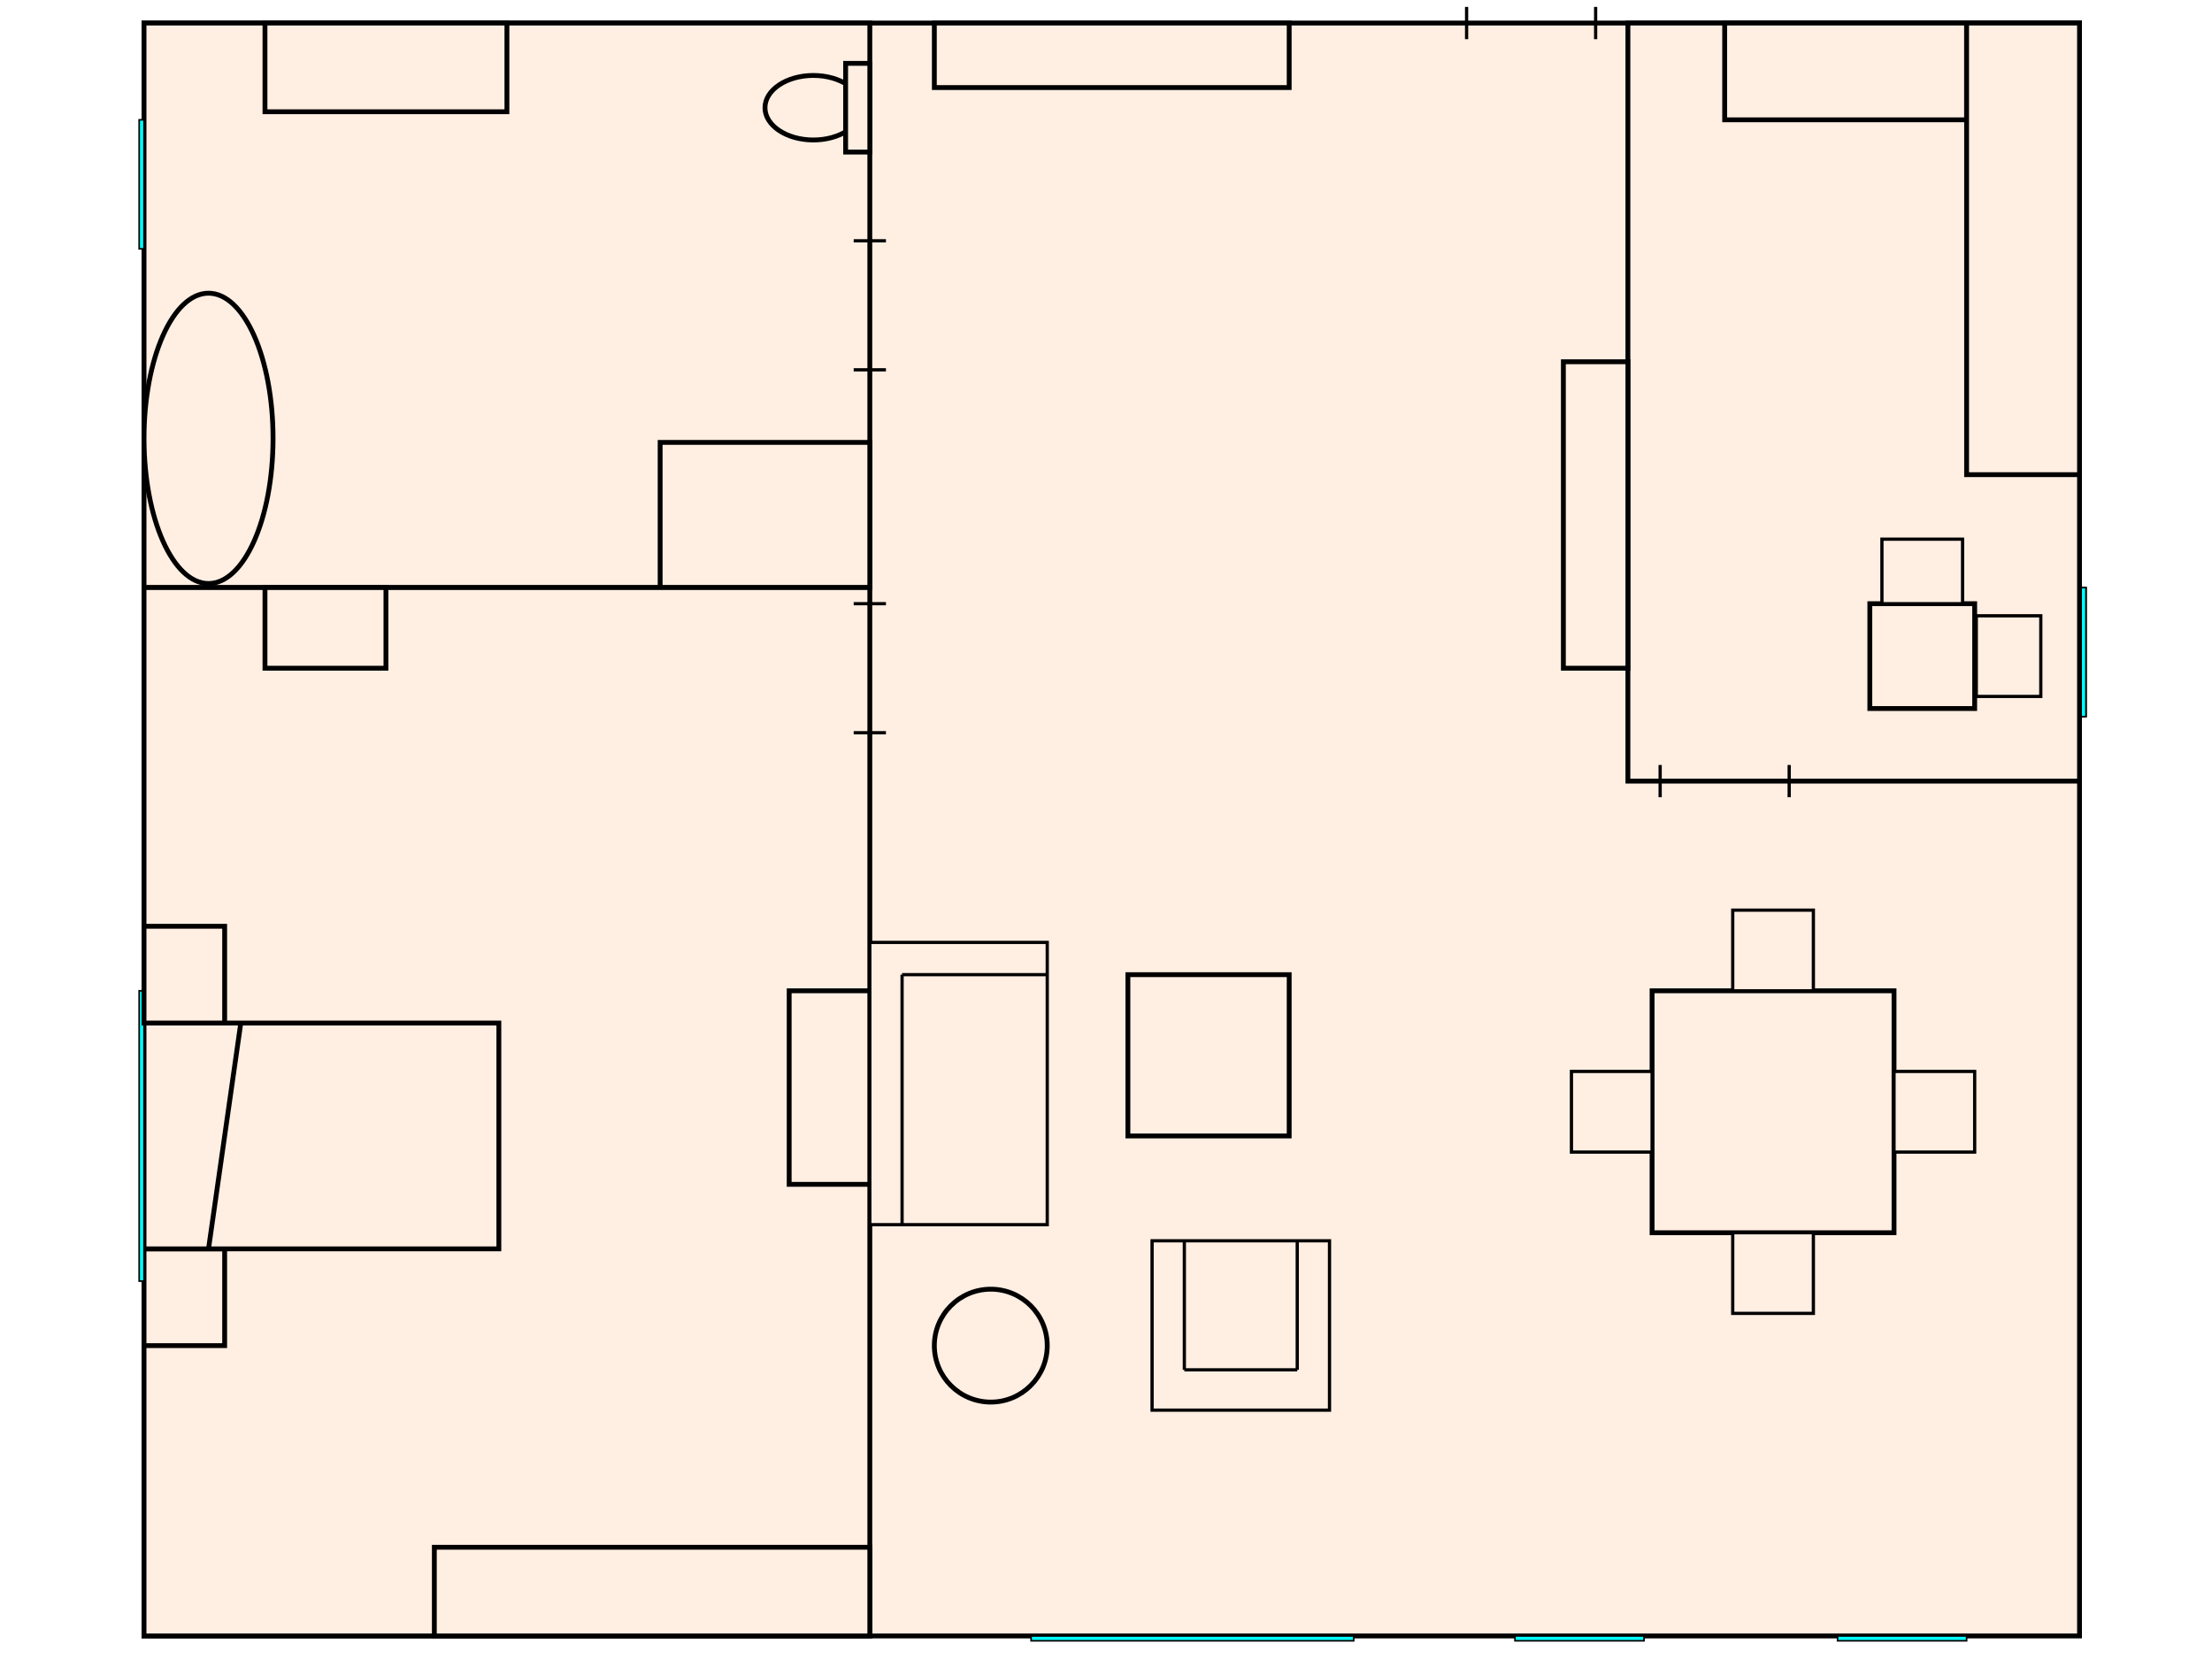
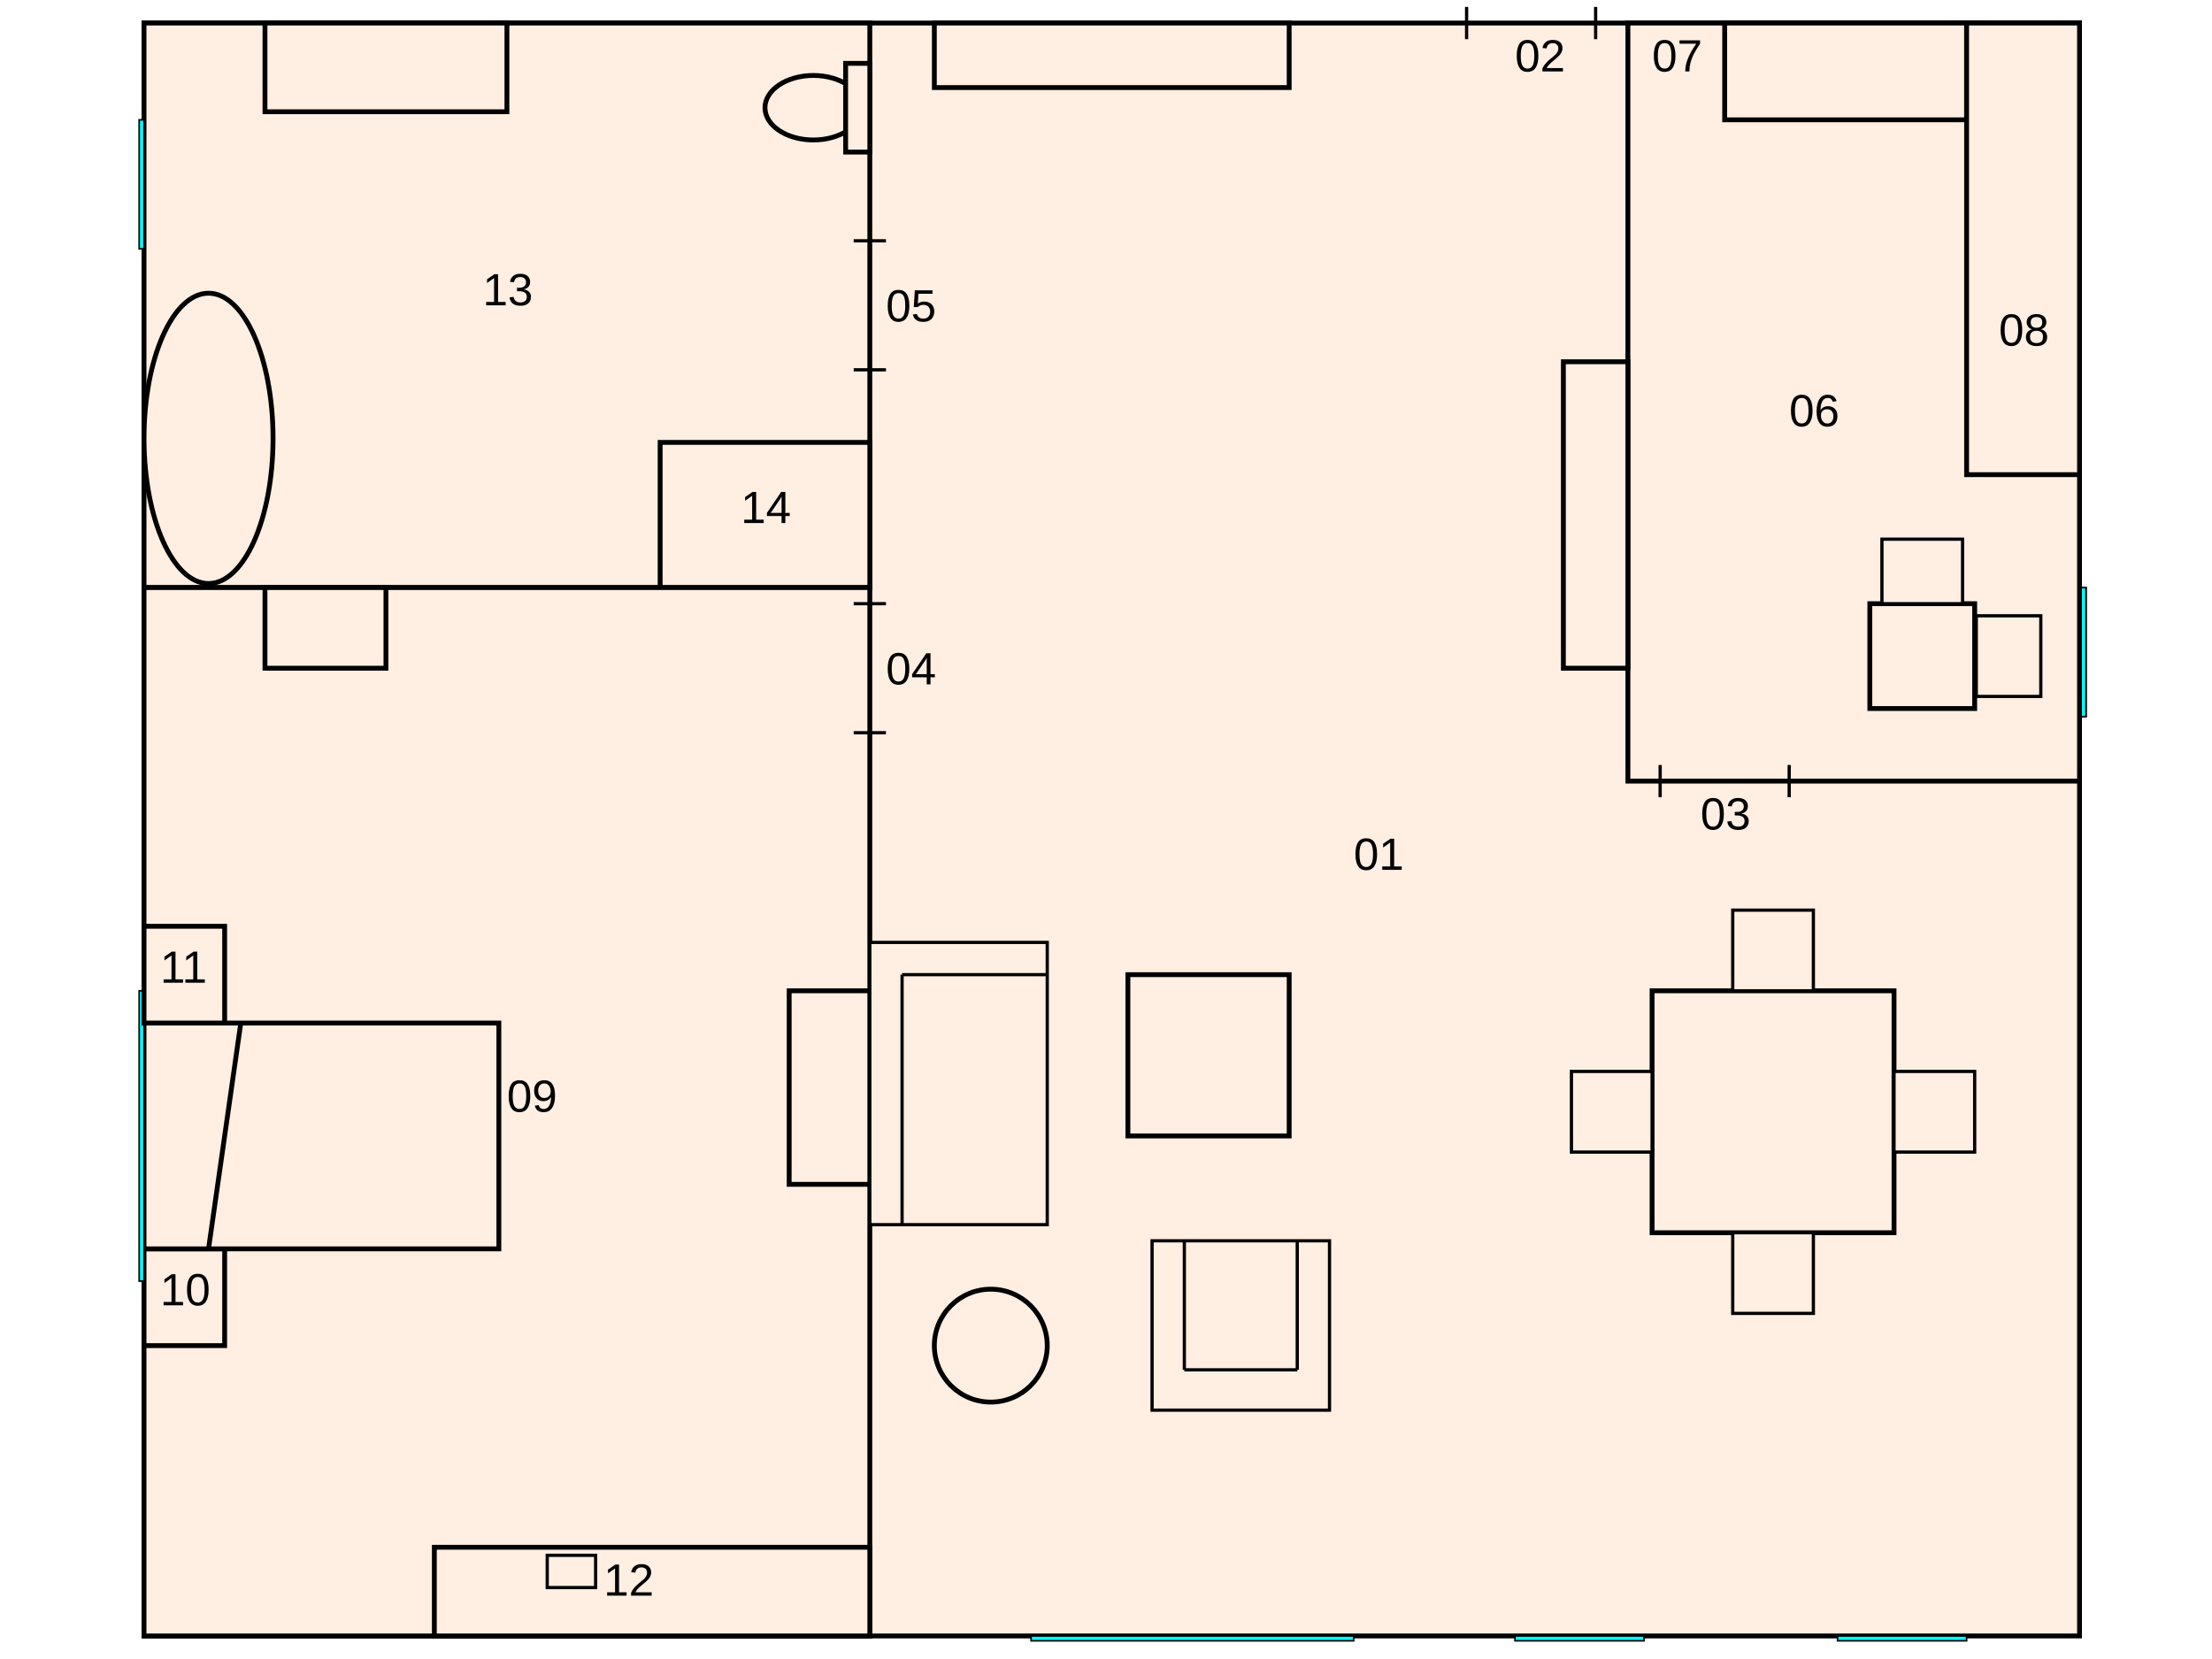
<svg xmlns="http://www.w3.org/2000/svg" width="100%" height="100%" viewBox="0 0 1920 1440">
  <g id="l_Background">
		
	</g>
  <g id="general_0001" transform="matrix(1.4 0 0 1.4 125 20)">
    <rect id="contour" x="0" y="0" height="1000" width="1200" stroke-width="3" stroke="black" fill="#FFEEE2" />
    <g id="bathroom_0001" transform="matrix(1 0 0 1 0 0)">
      <rect id="contour" x="0" y="0" height="350" width="450" stroke-width="3" stroke="black" fill="#FFEEE2" />
      <rect id="sink" x="75" y="0" height="55" width="150" stroke-width="3" stroke="black" fill="#FFEEE2" />
      <g id="bathroom_0001_wc">
        <ellipse id="wc" cx="415" cy="52.5" rx="30" ry="20" stroke-width="3" stroke="black" fill="#FFEEE2" />
        <rect id="wc" x="435" y="25" height="55" width="15" stroke-width="3" stroke="black" fill="#FFEEE2" />
      </g>
      <g id="bathroom_0001_dinningroom_door">
        <line id="door" x1="440" y1="135" x2="460" y2="135" stroke-width="2" stroke="black" />
        <line id="door" x1="440" y1="215" x2="460" y2="215" stroke-width="2" stroke="black" />
+         <text id="bathroom_Door" x="460" y="185" font-size="28" font-family="arial" fill="black">05</text>
      </g>
-       <rect id="shower" x="320" y="260" height="90" width="130" stroke-width="3" stroke="black" fill="#FFEEE2" />
+       <g id="bathroom_0001_shower">
+         <rect id="shower" x="320" y="260" height="90" width="130" stroke-width="3" stroke="black" fill="#FFEEE2" />
+         <text id="shower" x="370" y="310" font-size="28" font-family="arial" fill="black">14</text>
+       </g>
      <ellipse id="bath" cx="40" cy="257.5" rx="40" ry="90" stroke-width="3" stroke="black" fill="#FFEEE2" />
      <rect id="window" x="-3" y="60" height="80" width="3" fill="cyan" stroke-width="1" stroke="black" />
+       <text id="Main_light" x="210" y="175" font-size="28" font-family="arial" fill="black">13</text>
    </g>
    <g id="bedroom_0001" transform="matrix(1 0 0 1 0 0)">
      <rect id="contour" x="0" y="350" height="650" width="450" stroke-width="3" stroke="black" fill="#FFEEE2" />
      <rect id="table1" x="75" y="350" height="50" width="75" stroke-width="3" stroke="black" fill="#FFEEE2" />
      <g id="bedroom_0001_dinningroom_door">
        <line id="door" x1="440" y1="360" x2="460" y2="360" stroke-width="2" stroke="black" />
        <line id="door" x1="440" y1="440" x2="460" y2="440" stroke-width="2" stroke="black" />
+         <text id="bedroom_Door" x="460" y="410" font-size="28" font-family="arial" fill="black">04</text>
      </g>
      <rect id="table2" x="400" y="600" height="120" width="50" stroke-width="3" stroke="black" fill="#FFEEE2" />
      <rect id="table3" x="180" y="945" height="55" width="270" stroke-width="3" stroke="black" fill="#FFEEE2" />
+       <g id="bedroom_0001_laptop">
+         <rect id="laptop" x="250" y="950" height="20" width="30" stroke-width="2" stroke="black" fill="#FFEEE2" />
+         <text id="laptop" x="285" y="975" font-size="28" font-family="arial" fill="black">12</text>
+       </g>
      <rect id="table4" x="0" y="760" height="60" width="50" stroke-width="3" stroke="black" fill="#FFEEE2" />
+       <text id="light" x="10" y="795" font-size="28" font-family="arial" fill="black">10</text>
      <g id="bed">
        <rect id="bed" x="0" y="620" height="140" width="220" stroke-width="3" stroke="black" fill="#FFEEE2" />
        <line id="bed" x1="60" y1="620" x2="40" y2="760" stroke-width="3" stroke="black" />
      </g>
      <rect id="window" x="-3" y="600" height="180" width="3" fill="cyan" stroke-width="1" stroke="black" />
      <rect id="table5" x="0" y="560" height="60" width="50" stroke-width="3" stroke="black" fill="#FFEEE2" />
+       <text id="light2" x="10" y="595" font-size="28" font-family="arial" fill="black">11</text>
+       <text id="Main_light" x="225" y="675" font-size="28" font-family="arial" fill="black">09</text>
    </g>
    <g id="kitchen_0001" transform="matrix(1 0 0 1 0 0)">
      <rect id="contour" x="920" y="0" height="470" width="280" stroke-width="3" stroke="black" fill="#FFEEE2" />
      <g id="kitchen_0001_kitchen_countertop">
+         <text id="fridge" x="935" y="30" font-size="28" font-family="arial" fill="black">07</text>
        <rect id="kitchen_countertop" x="980" y="0" height="60" width="150" stroke-width="3" stroke="black" fill="#FFEEE2" />
        <rect id="kitchen_countertop" x="1130" y="0" height="280" width="70" stroke-width="3" stroke="black" fill="#FFEEE2" />
+         <text id="oven" x="1150" y="200" font-size="28" font-family="arial" fill="black">08</text>
      </g>
      <rect id="window" x="1201" y="350" height="80" width="3" fill="cyan" stroke-width="1" stroke="black" />
      <g id="kitchen_0001_table">
        <rect id="table" x="1070" y="360" height="65" width="65" stroke-width="3" stroke="black" fill="#FFEEE2" />
        <rect id="chair1" x="1077.5" y="320" height="40" width="50" stroke-width="2" stroke="black" fill="#FFEEE2" />
        <rect id="chair2" x="1136" y="367.5" height="50" width="40" stroke-width="2" stroke="black" fill="#FFEEE2" />
      </g>
      <g id="kitchen_0001_dinningroom_door">
        <line id="dinningroom_door" x1="940" y1="460" x2="940" y2="480" stroke-width="2" stroke="black" />
        <line id="dinningroom_door" x1="1020" y1="460" x2="1020" y2="480" stroke-width="2" stroke="black" />
+         <text id="kitchen_Door" x="965" y="500" font-size="28" font-family="arial" fill="black">03</text>
      </g>
      <rect id="window" x="1201" y="350" height="80" width="3" fill="cyan" stroke-width="1" stroke="black" />
+       <text id="Main_light" x="1020" y="250" font-size="28" font-family="arial" fill="black">06</text>
    </g>
    <g id="dinningroom_0001" transform="matrix(1 0 0 1 0 0)">
      <rect id="shelf1" x="490" y="0" height="40" width="220" stroke-width="3" stroke="black" fill="#FFEEE2" />
      <g id="general__0001_exit_door">
        <line id="exit_Door" x1="820" y1="-10" x2="820" y2="10" stroke-width="2" stroke="black" />
        <line id="exit_Door" x1="900" y1="-10" x2="900" y2="10" stroke-width="2" stroke="black" />
+         <text id="exit_Door" x="850" y="30" font-size="28" font-family="arial" fill="black">02</text>
      </g>
      <rect id="shelf2" x="880" y="210" height="190" width="40" stroke-width="3" stroke="black" fill="#FFEEE2" />
      <g id="general_0001_table1">
        <rect id="table1" x="935" y="600" height="150" width="150" stroke-width="3" stroke="black" fill="#FFEEE2" />
        <rect id="chair1" x="985" y="550" height="50" width="50" stroke-width="2" stroke="black" fill="#FFEEE2" />
        <rect id="chair2" x="1085" y="650" height="50" width="50" stroke-width="2" stroke="black" fill="#FFEEE2" />
        <rect id="chair3" x="985" y="750" height="50" width="50" stroke-width="2" stroke="black" fill="#FFEEE2" />
        <rect id="chair4" x="885" y="650" height="50" width="50" stroke-width="2" stroke="black" fill="#FFEEE2" />
      </g>
      <g id="general_0001_armchair">
        <rect id="armchair" x="625" y="755" height="105" width="110" stroke-width="2" stroke="black" fill="#FFEEE2" />
        <line id="pillow" x1="715" y1="755" x2="715" y2="835" stroke-width="2" stroke="black" />
        <line id="pillow" x1="645" y1="835" x2="715" y2="835" stroke-width="2" stroke="black" />
        <line id="pillow" x1="645" y1="755" x2="645" y2="835" stroke-width="2" stroke="black" />
      </g>
      <ellipse id="table2" cx="525" cy="820" rx="35" ry="35" stroke-width="3" stroke="black" fill="#FFEEE2" />
      <rect id="table3" x="610" y="590" height="100" width="100" stroke-width="3" stroke="black" fill="#FFEEE2" />
      <g id="general_0001_sofa">
        <rect id="sofa" x="450" y="570" height="175" width="110" stroke-width="2" stroke="black" fill="#FFEEE2" />
        <line id="pillow" x1="470" y1="590" x2="560" y2="590" stroke-width="2" stroke="black" />
        <line id="pillow" x1="470" y1="590" x2="470" y2="745" stroke-width="2" stroke="black" />
      </g>
      <rect id="window1" x="550" y="1000" height="3" width="200" fill="cyan" stroke-width="1" stroke="black" />
      <rect id="window2" x="850" y="1000" height="3" width="80" fill="cyan" stroke-width="1" stroke="black" />
      <rect id="window3" x="1050" y="1000" height="3" width="80" fill="cyan" stroke-width="1" stroke="black" />
+       <text id="Main_light" x="750" y="525" font-size="28" font-family="arial" fill="black">01</text>
    </g>
  </g>
</svg>
